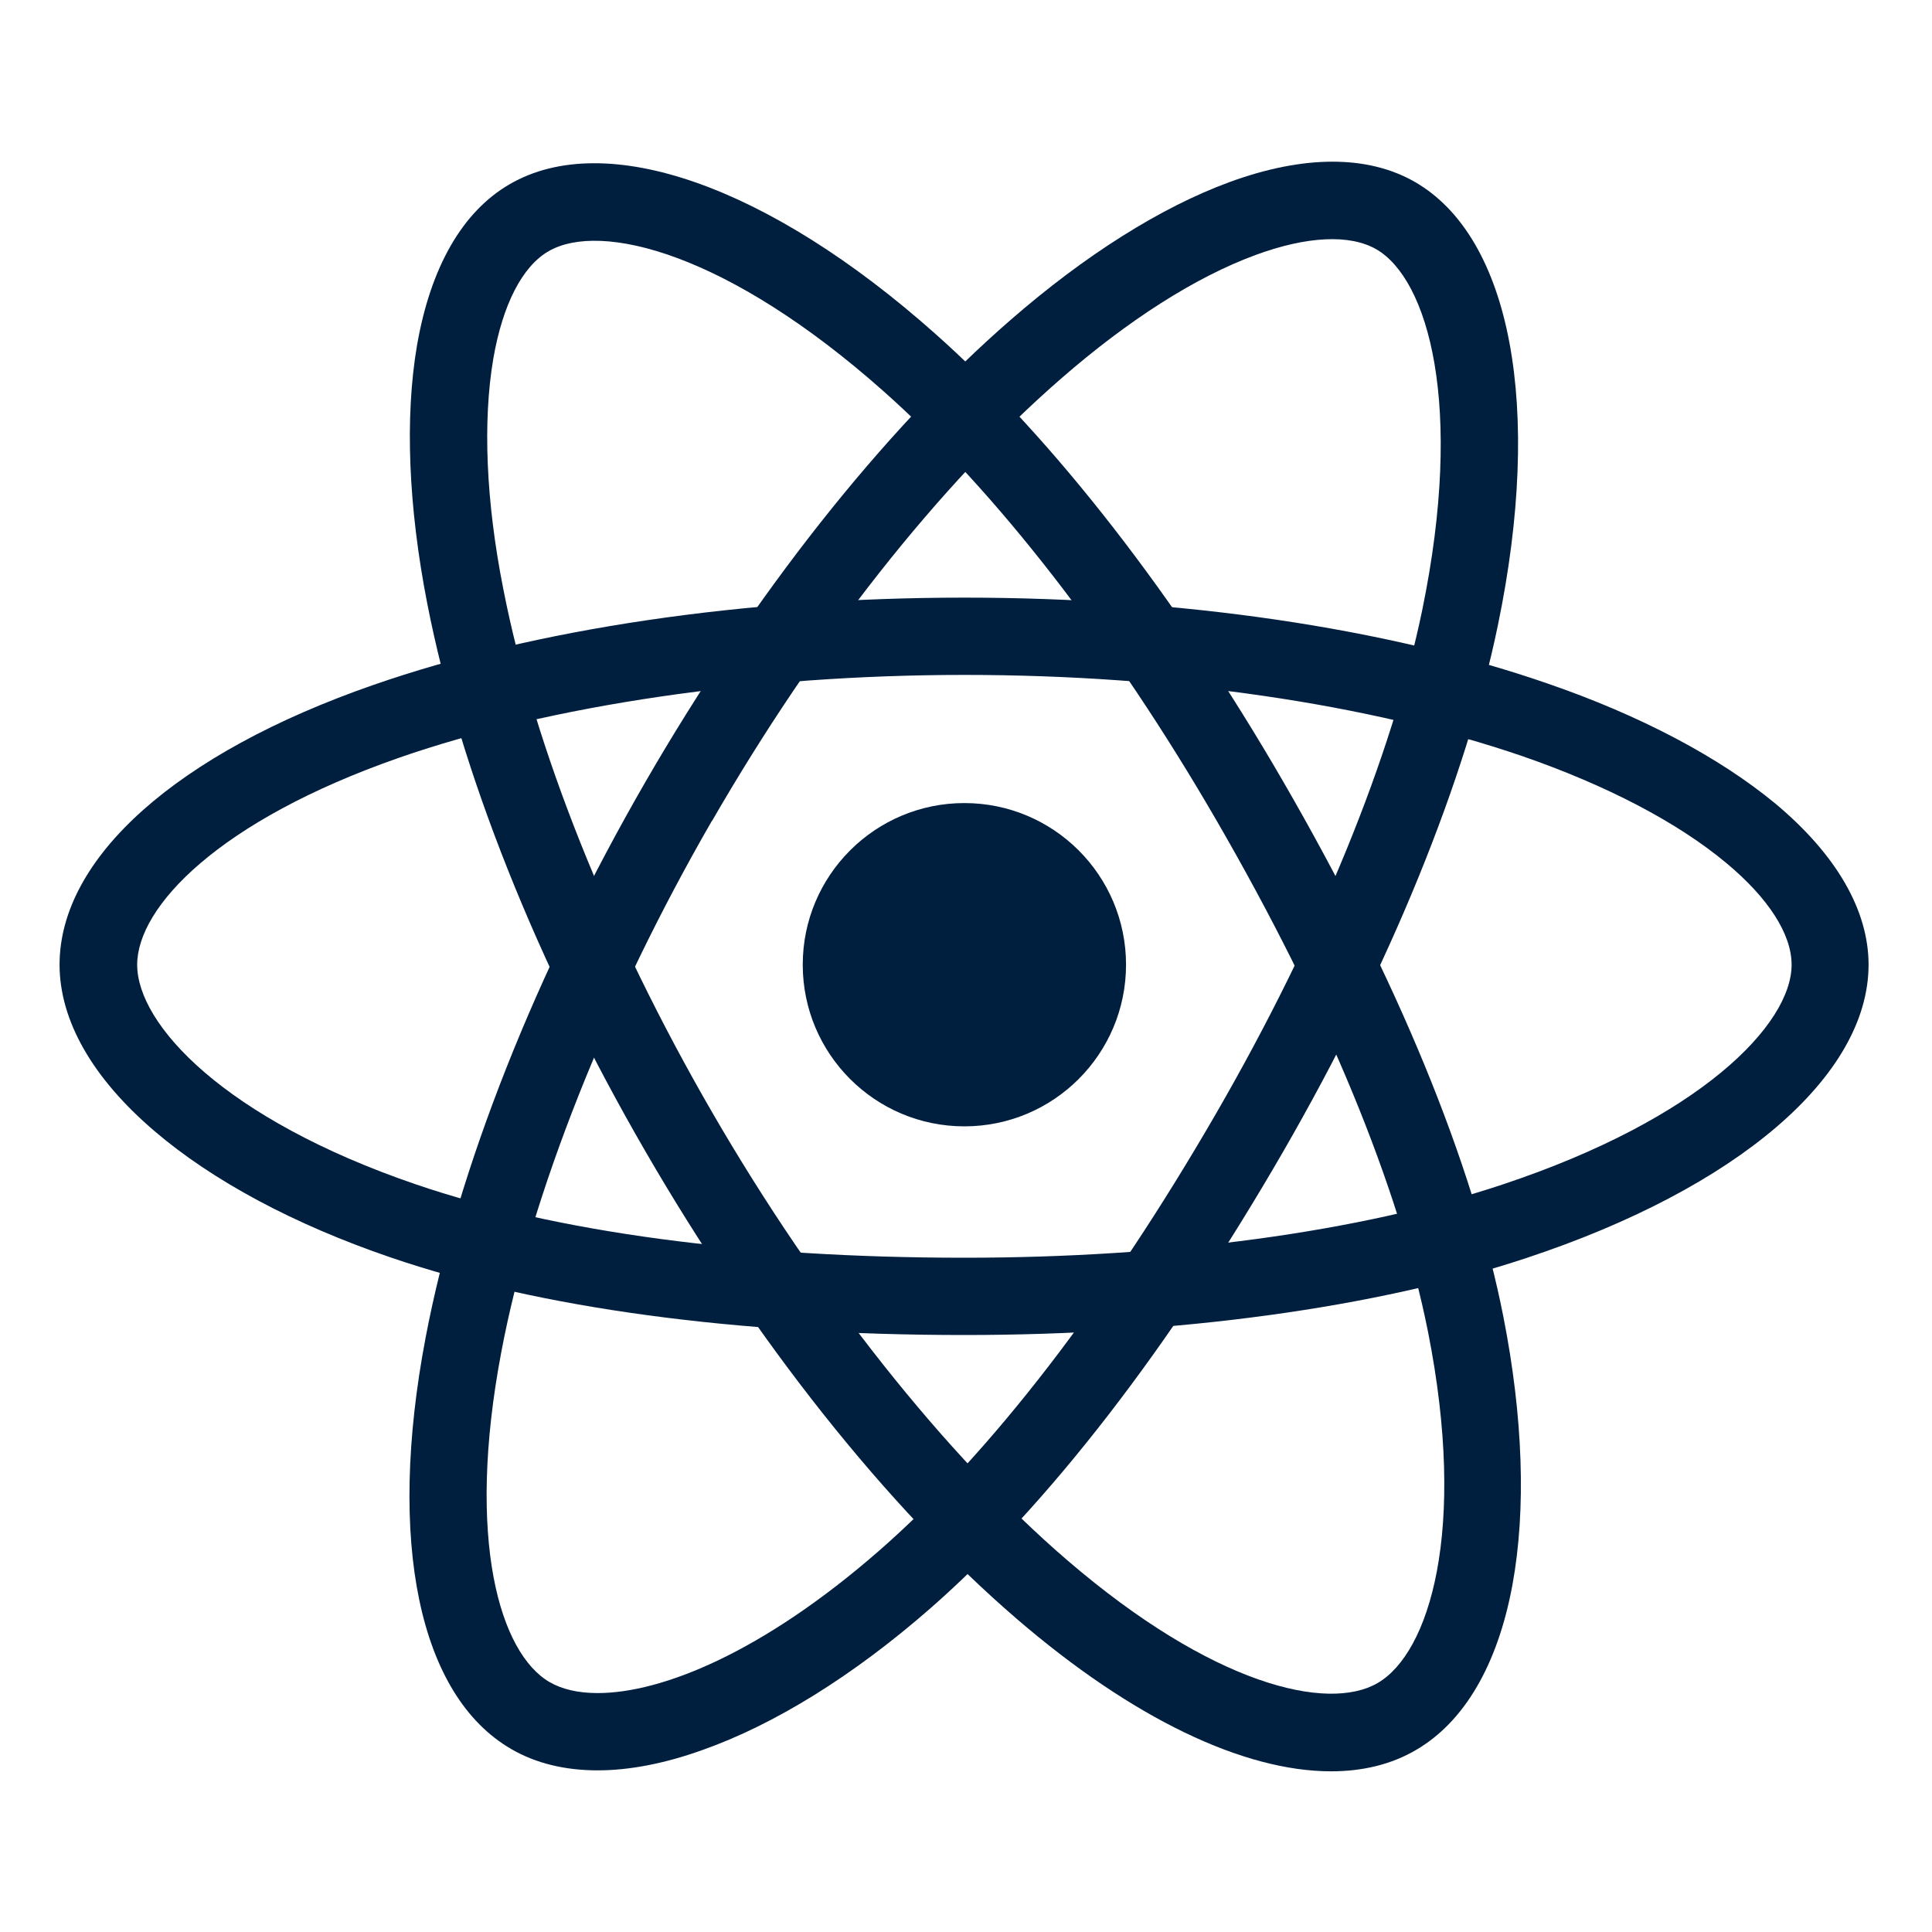
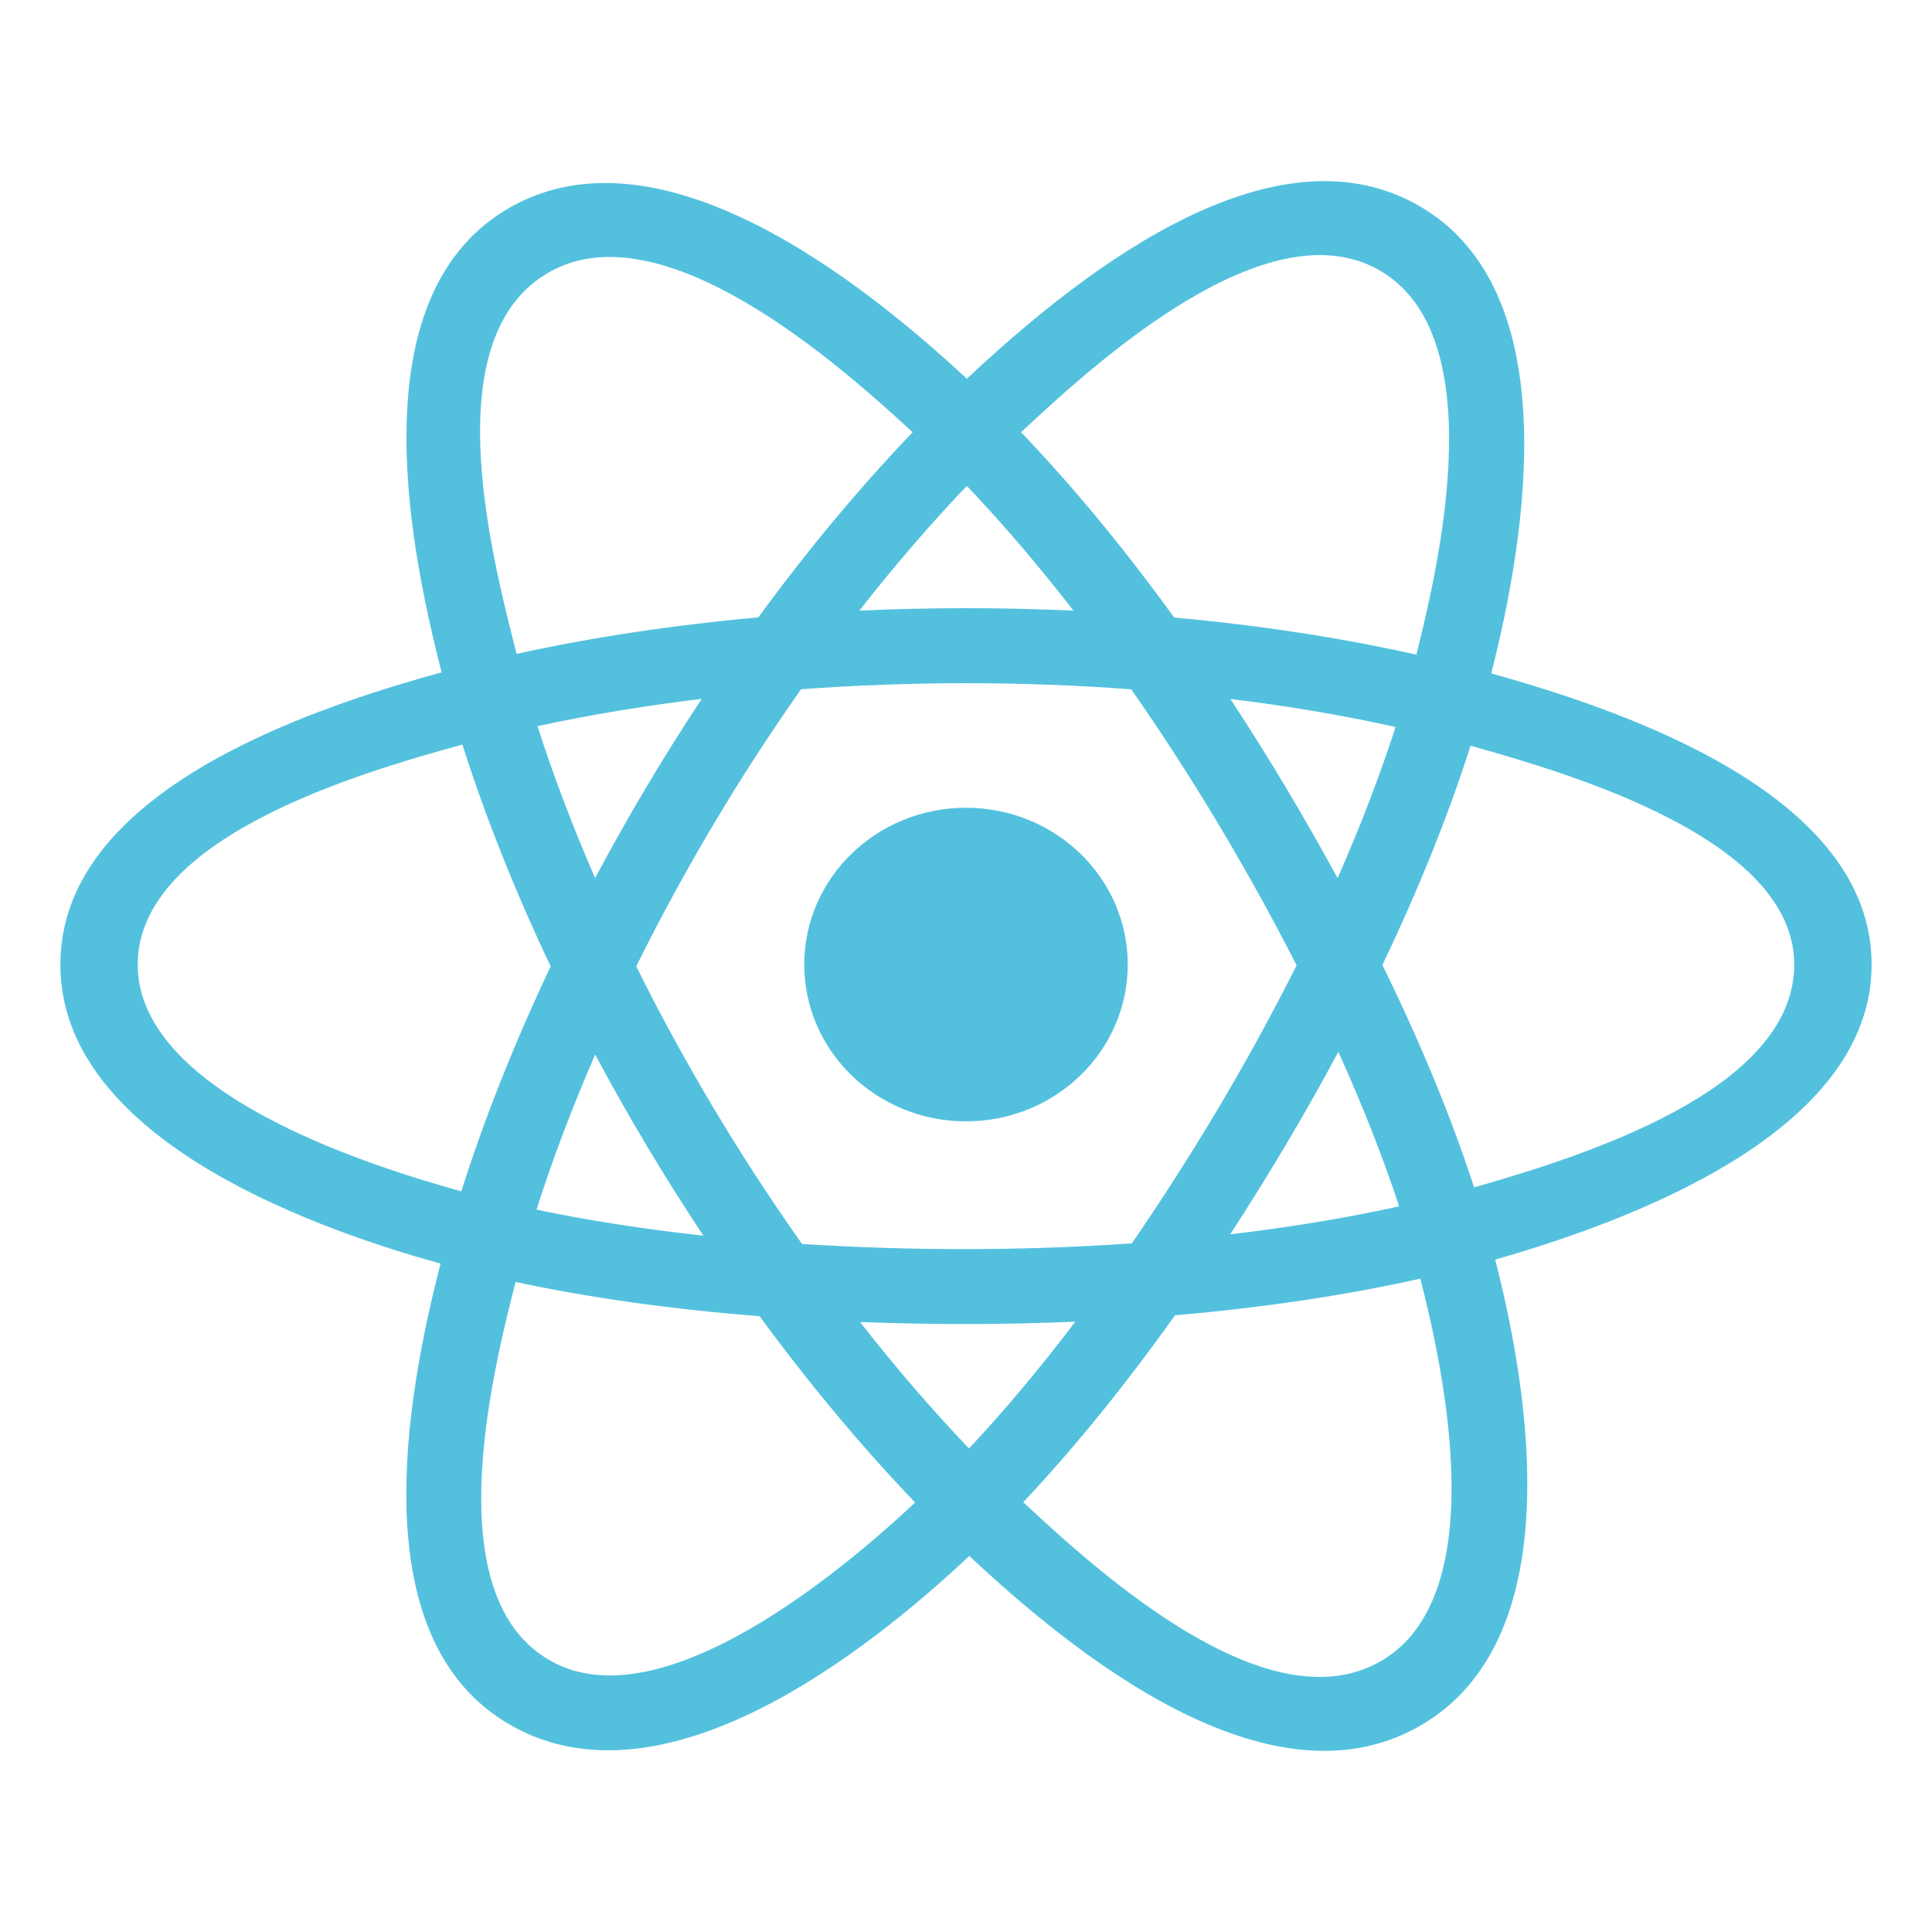
- <svg xmlns="http://www.w3.org/2000/svg" viewBox="0 0 600 600" xml:space="preserve" enable-background="new 0 0 600 600">
-   <circle cx="299.5" cy="299.6" r="50.2" fill="#001f3f" class="fill-00d8ff" />
-   <path d="M299.5 414.6c-70.5 0-132.1-8.3-178.2-24.1-29.9-10.2-55.3-23.8-73.4-39.3-19.2-16.4-29.4-34.3-29.4-51.6 0-33.2 36.4-65.7 97.5-86.9 50-17.4 115.2-27.1 183.4-27.1 67 0 131.3 9.4 181 26.6 29.1 10 53.6 23 71 37.4 18.9 15.8 28.9 33.1 28.9 50 0 34.5-40.7 69.4-106.3 91.1-46.4 15.4-108.4 23.9-174.5 23.9zm0-205c-64.7 0-128.7 9.4-175.5 25.7-56.2 19.6-81.4 46.4-81.4 64.3 0 18.6 27.1 47.9 86.5 68.2 43.6 14.9 102.6 22.8 170.4 22.8 63.6 0 122.9-8 167-22.7 61.7-20.5 89.9-49.8 89.9-68.3 0-9.5-7.2-20.7-20.3-31.6-15.1-12.6-37.1-24.1-63.4-33.2-47.3-16.2-108.8-25.2-173.2-25.2z" fill="#001f3f" class="fill-00d8ff" />
-   <path d="M185.6 549.8c-10.2 0-19.2-2.2-26.8-6.6-28.7-16.6-38.7-64.4-26.6-127.9 9.9-52.1 34.1-113.3 68.2-172.4 33.5-58 73.7-109 113.4-143.5 23.2-20.2 46.7-35 67.9-42.8 23.1-8.5 43.1-8.5 57.7-.1 29.9 17.2 39.8 70 25.8 137.6-9.9 48-33.5 105.9-66.5 163.2-35.2 61-73.2 110.2-109.9 142.3-23.8 20.8-48.3 36-70.7 43.9-11.7 4.2-22.7 6.3-32.5 6.3zm25.1-300.9 10.4 6c-32.3 56-56.2 116.1-65.4 164.9-11.1 58.5-.4 93.7 15 102.6 3.8 2.2 8.8 3.4 14.9 3.4 19.9 0 51.2-12.6 87.4-44.2 34.7-30.3 71-77.5 104.9-136.2 31.8-55.1 54.4-110.5 63.8-156 13.1-63.7 1.8-102.7-14.3-112-8.2-4.7-21.5-4.1-37.5 1.8-18.5 6.8-39.4 20.1-60.4 38.4-37.7 32.8-76.2 81.6-108.4 137.4l-10.4-6.1z" fill="#001f3f" class="fill-00d8ff" />
-   <path d="M413.4 550.1c-27.2 0-61.7-16.4-97.7-47.4-40.2-34.6-81.1-86.1-115.3-145.2-33.6-58-57.6-118.3-67.7-170-5.9-30.2-7-57.9-3.2-80.2 4.2-24.3 14.1-41.6 28.8-50.1 29.8-17.3 80.5.5 132.1 46.4 36.6 32.5 75 81.9 108.1 139.1 35.3 61 59 118.5 68.4 166.3 6.1 31 7.1 59.8 2.8 83.2-4.6 24.9-15 42.6-30 51.3-7.5 4.4-16.4 6.6-26.3 6.6zM221.2 345.5c32.4 56 72.6 106.7 110.2 139 45.1 38.8 80.9 47.2 96.4 38.2 16.1-9.3 27.9-47.4 15.7-109-9-45.2-31.7-100.2-65.7-158.9-31.9-55.1-68.6-102.4-103.3-133.2-48.6-43.2-88-52.9-104.1-43.6-8.2 4.7-14.3 16.6-17.2 33.4-3.3 19.4-2.3 44.2 3.1 71.5 9.6 49.1 32.6 106.8 64.9 162.6z" fill="#001f3f" class="fill-00d8ff" />
+ <svg xmlns="http://www.w3.org/2000/svg" width="800px" height="800px" viewBox="0 0 32 32" fill="none">
+   <path d="M18.679 15.976C18.679 14.541 17.48 13.379 16 13.379C14.521 13.379 13.321 14.541 13.321 15.976C13.321 17.41 14.521 18.573 16 18.573C17.48 18.573 18.679 17.41 18.679 15.976Z" fill="#53C1DE" />
+   <path fill-rule="evenodd" clip-rule="evenodd" d="M24.7 11.154C25.266 8.925 25.977 4.791 23.47 3.39C20.975 1.995 17.728 4.668 16.014 6.273C14.304 4.684 10.966 2.022 8.462 3.428C5.968 4.828 6.737 8.893 7.315 11.136C4.988 11.776 1 13.156 1 15.976C1 18.787 4.984 20.289 7.297 20.929C6.717 23.184 5.986 27.191 8.483 28.588C10.997 29.993 14.325 27.395 16.055 25.772C17.781 27.386 20.997 30.002 23.492 28.601C25.996 27.196 25.344 23.118 24.765 20.863C27.007 20.221 31 18.752 31 15.976C31 13.184 26.99 11.792 24.7 11.154ZM24.416 19.667C24.037 18.502 23.524 17.262 22.897 15.982C23.495 14.732 23.988 13.509 24.357 12.351C26.036 12.823 29.718 13.901 29.718 15.976C29.718 18.07 26.185 19.159 24.416 19.667ZM22.85 27.526C20.988 28.571 18.222 26.07 16.948 24.881C17.793 23.984 18.638 22.942 19.462 21.785C20.913 21.66 22.283 21.456 23.526 21.178C23.933 22.773 24.72 26.476 22.85 27.526ZM9.124 27.511C7.261 26.47 8.113 22.895 8.54 21.233C9.768 21.497 11.129 21.686 12.582 21.801C13.412 22.933 14.282 23.974 15.158 24.886C14.075 25.901 10.995 28.557 9.124 27.511ZM2.281 15.976C2.281 13.874 5.942 12.803 7.659 12.333C8.035 13.517 8.527 14.754 9.121 16.006C8.519 17.277 8.02 18.534 7.641 19.732C6.004 19.278 2.281 18.079 2.281 15.976ZM9.104 4.504C10.973 3.454 13.875 6.01 15.116 7.16C14.244 8.068 13.383 9.101 12.56 10.226C11.149 10.353 9.799 10.557 8.557 10.83C8.091 9.021 7.236 5.552 9.104 4.504ZM20.379 11.577C21.337 11.694 22.254 11.85 23.115 12.041C22.856 12.844 22.534 13.684 22.154 14.545C21.604 13.533 21.014 12.542 20.379 11.577ZM16.014 8.048C16.605 8.669 17.197 9.362 17.78 10.114C16.599 10.06 15.415 10.06 14.234 10.114C14.817 9.368 15.414 8.676 16.014 8.048ZM9.857 14.544C9.483 13.686 9.164 12.842 8.903 12.027C9.759 11.842 10.672 11.69 11.623 11.575C10.987 12.537 10.397 13.528 9.857 14.544ZM11.65 20.466C10.668 20.359 9.741 20.215 8.886 20.035C9.15 19.206 9.477 18.343 9.858 17.467C10.406 18.493 11.005 19.494 11.65 20.466ZM16.05 23.991C15.442 23.356 14.836 22.653 14.245 21.897C15.433 21.942 16.623 21.942 17.811 21.891C17.227 22.661 16.637 23.365 16.05 23.991ZM22.167 17.422C22.568 18.308 22.906 19.166 23.174 19.981C22.304 20.173 21.365 20.328 20.376 20.444C21.015 19.461 21.615 18.454 22.167 17.422ZM18.747 20.594C16.93 20.72 15.102 20.719 13.284 20.604C12.251 19.142 11.331 17.603 10.538 16.006C11.328 14.412 12.24 12.876 13.268 11.416C15.088 11.283 16.918 11.282 18.737 11.417C19.756 12.877 20.668 14.409 21.476 15.988C20.677 17.581 19.759 19.12 18.747 20.594ZM22.83 4.467C24.701 5.513 23.868 9.227 23.459 10.843C22.215 10.564 20.863 10.357 19.448 10.228C18.624 9.09 17.77 8.055 16.912 7.159C18.169 5.984 20.978 3.431 22.83 4.467Z" fill="#53C1DE" />
</svg>
